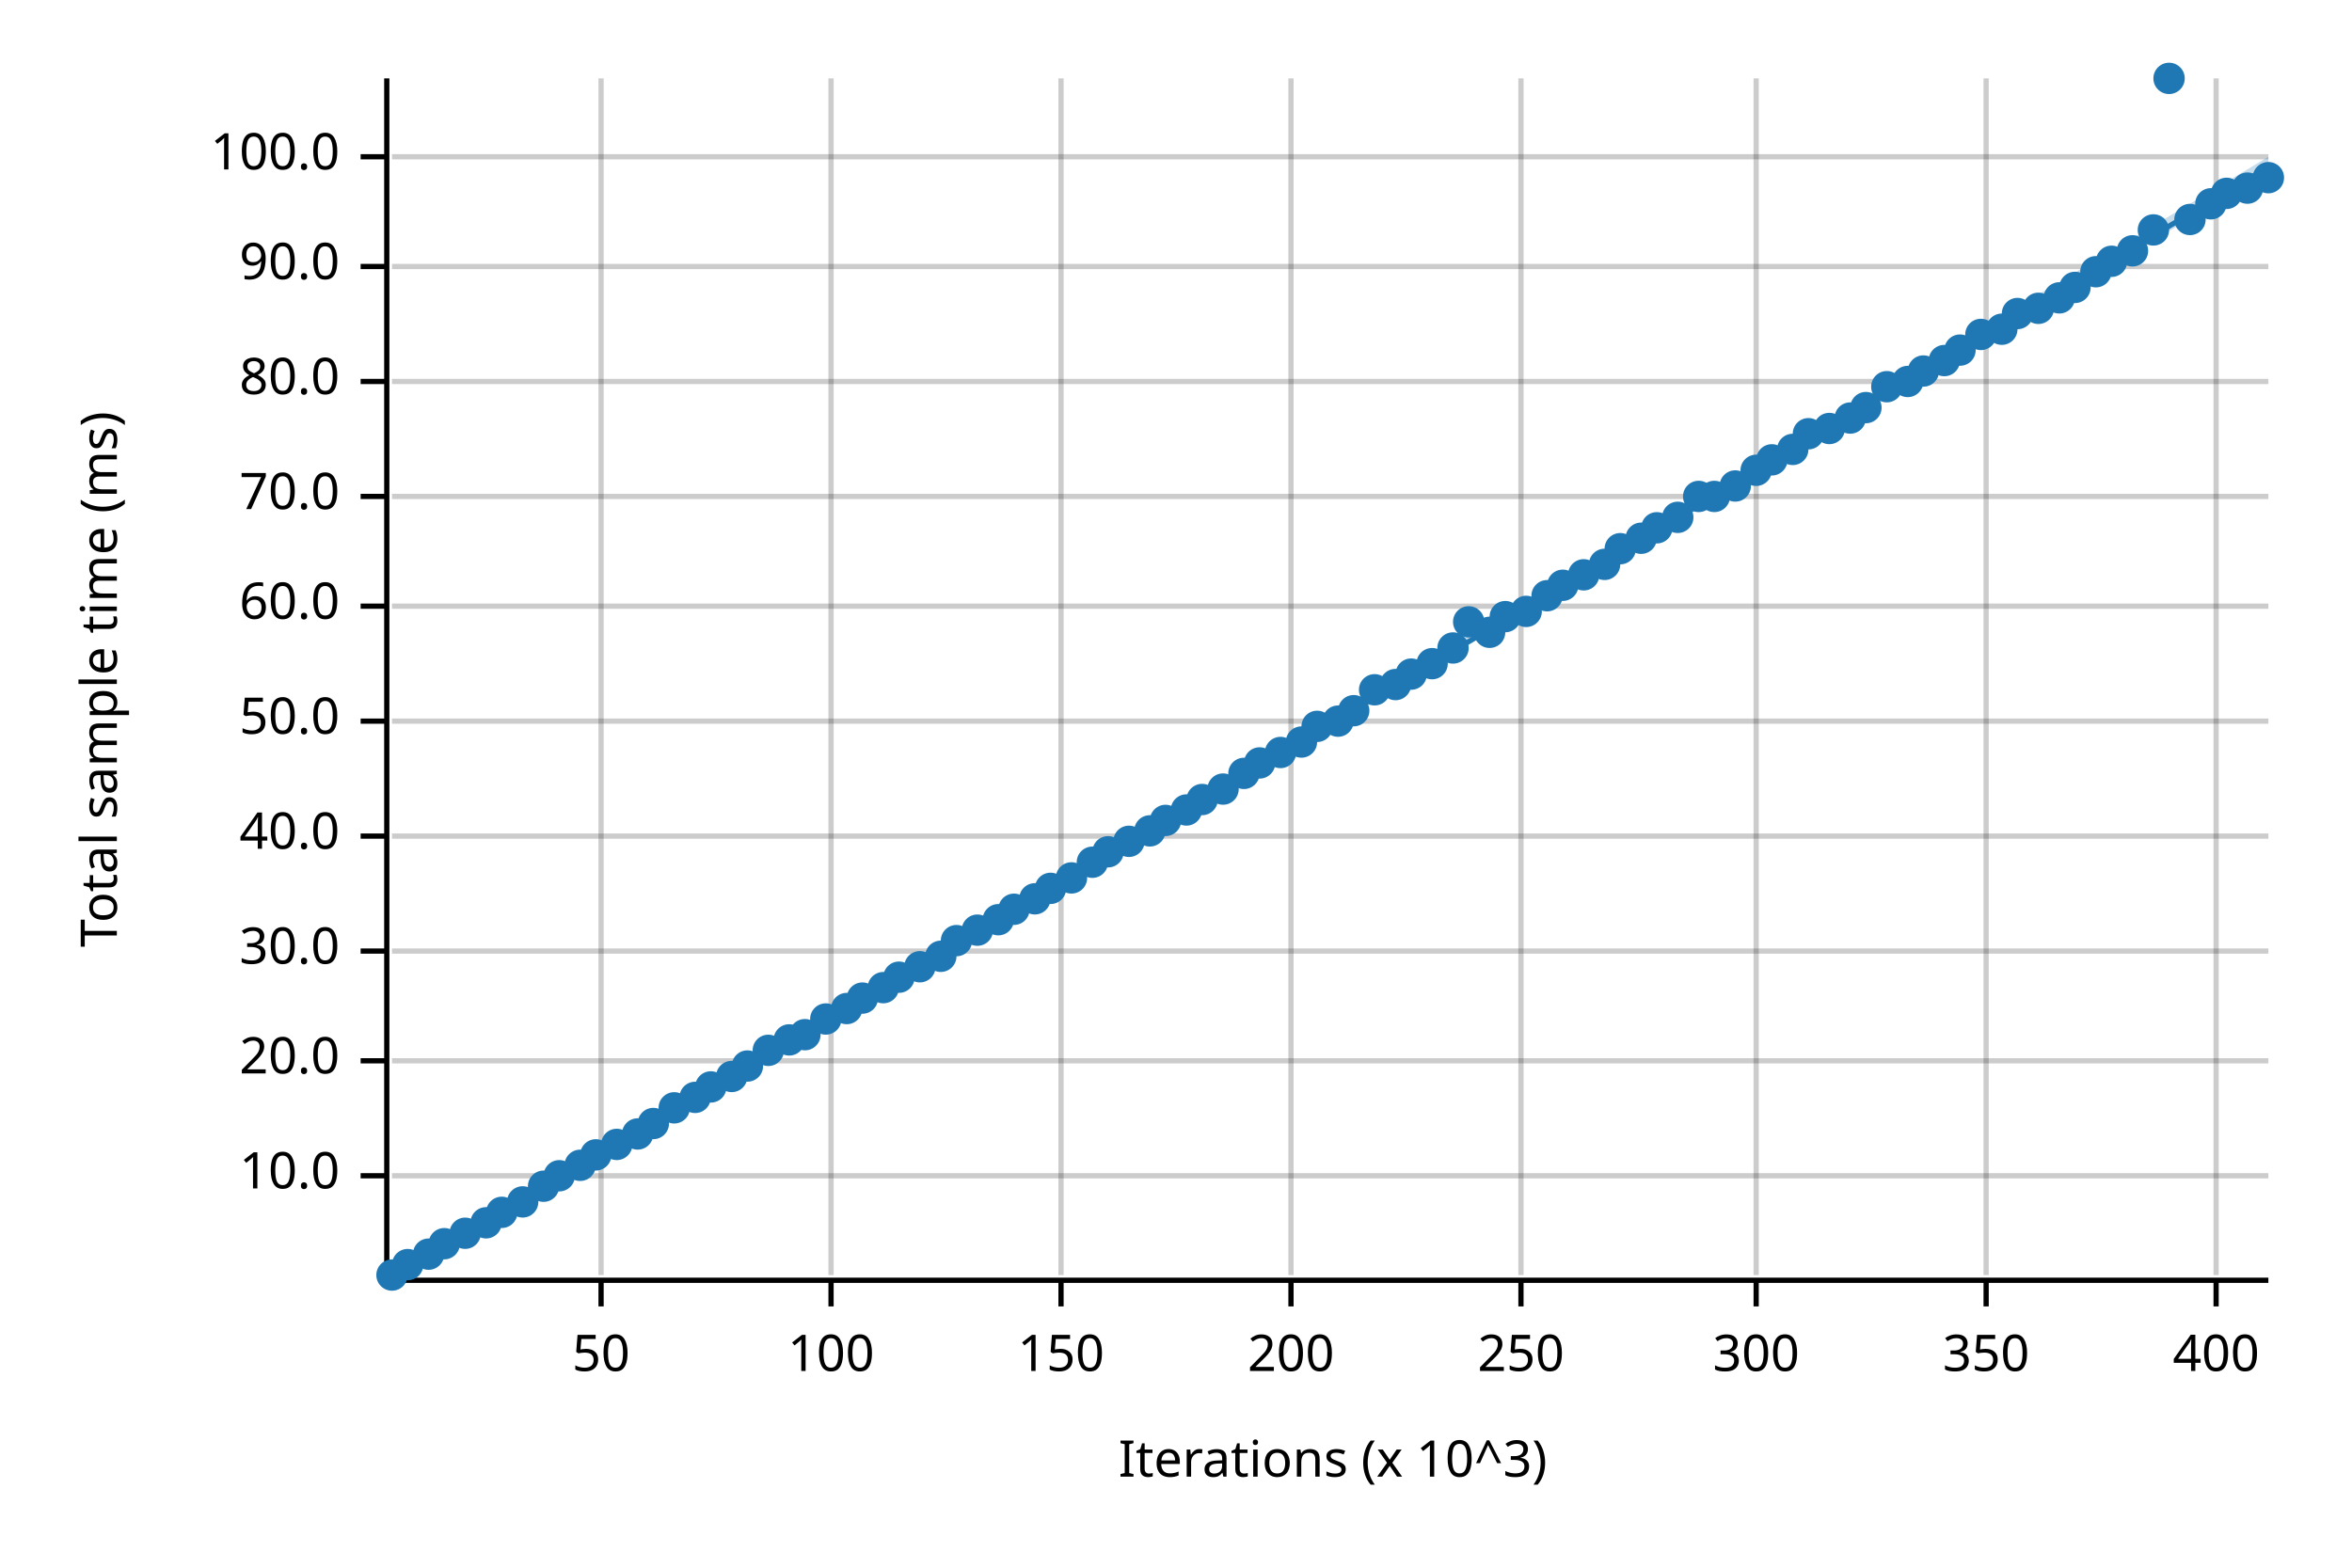
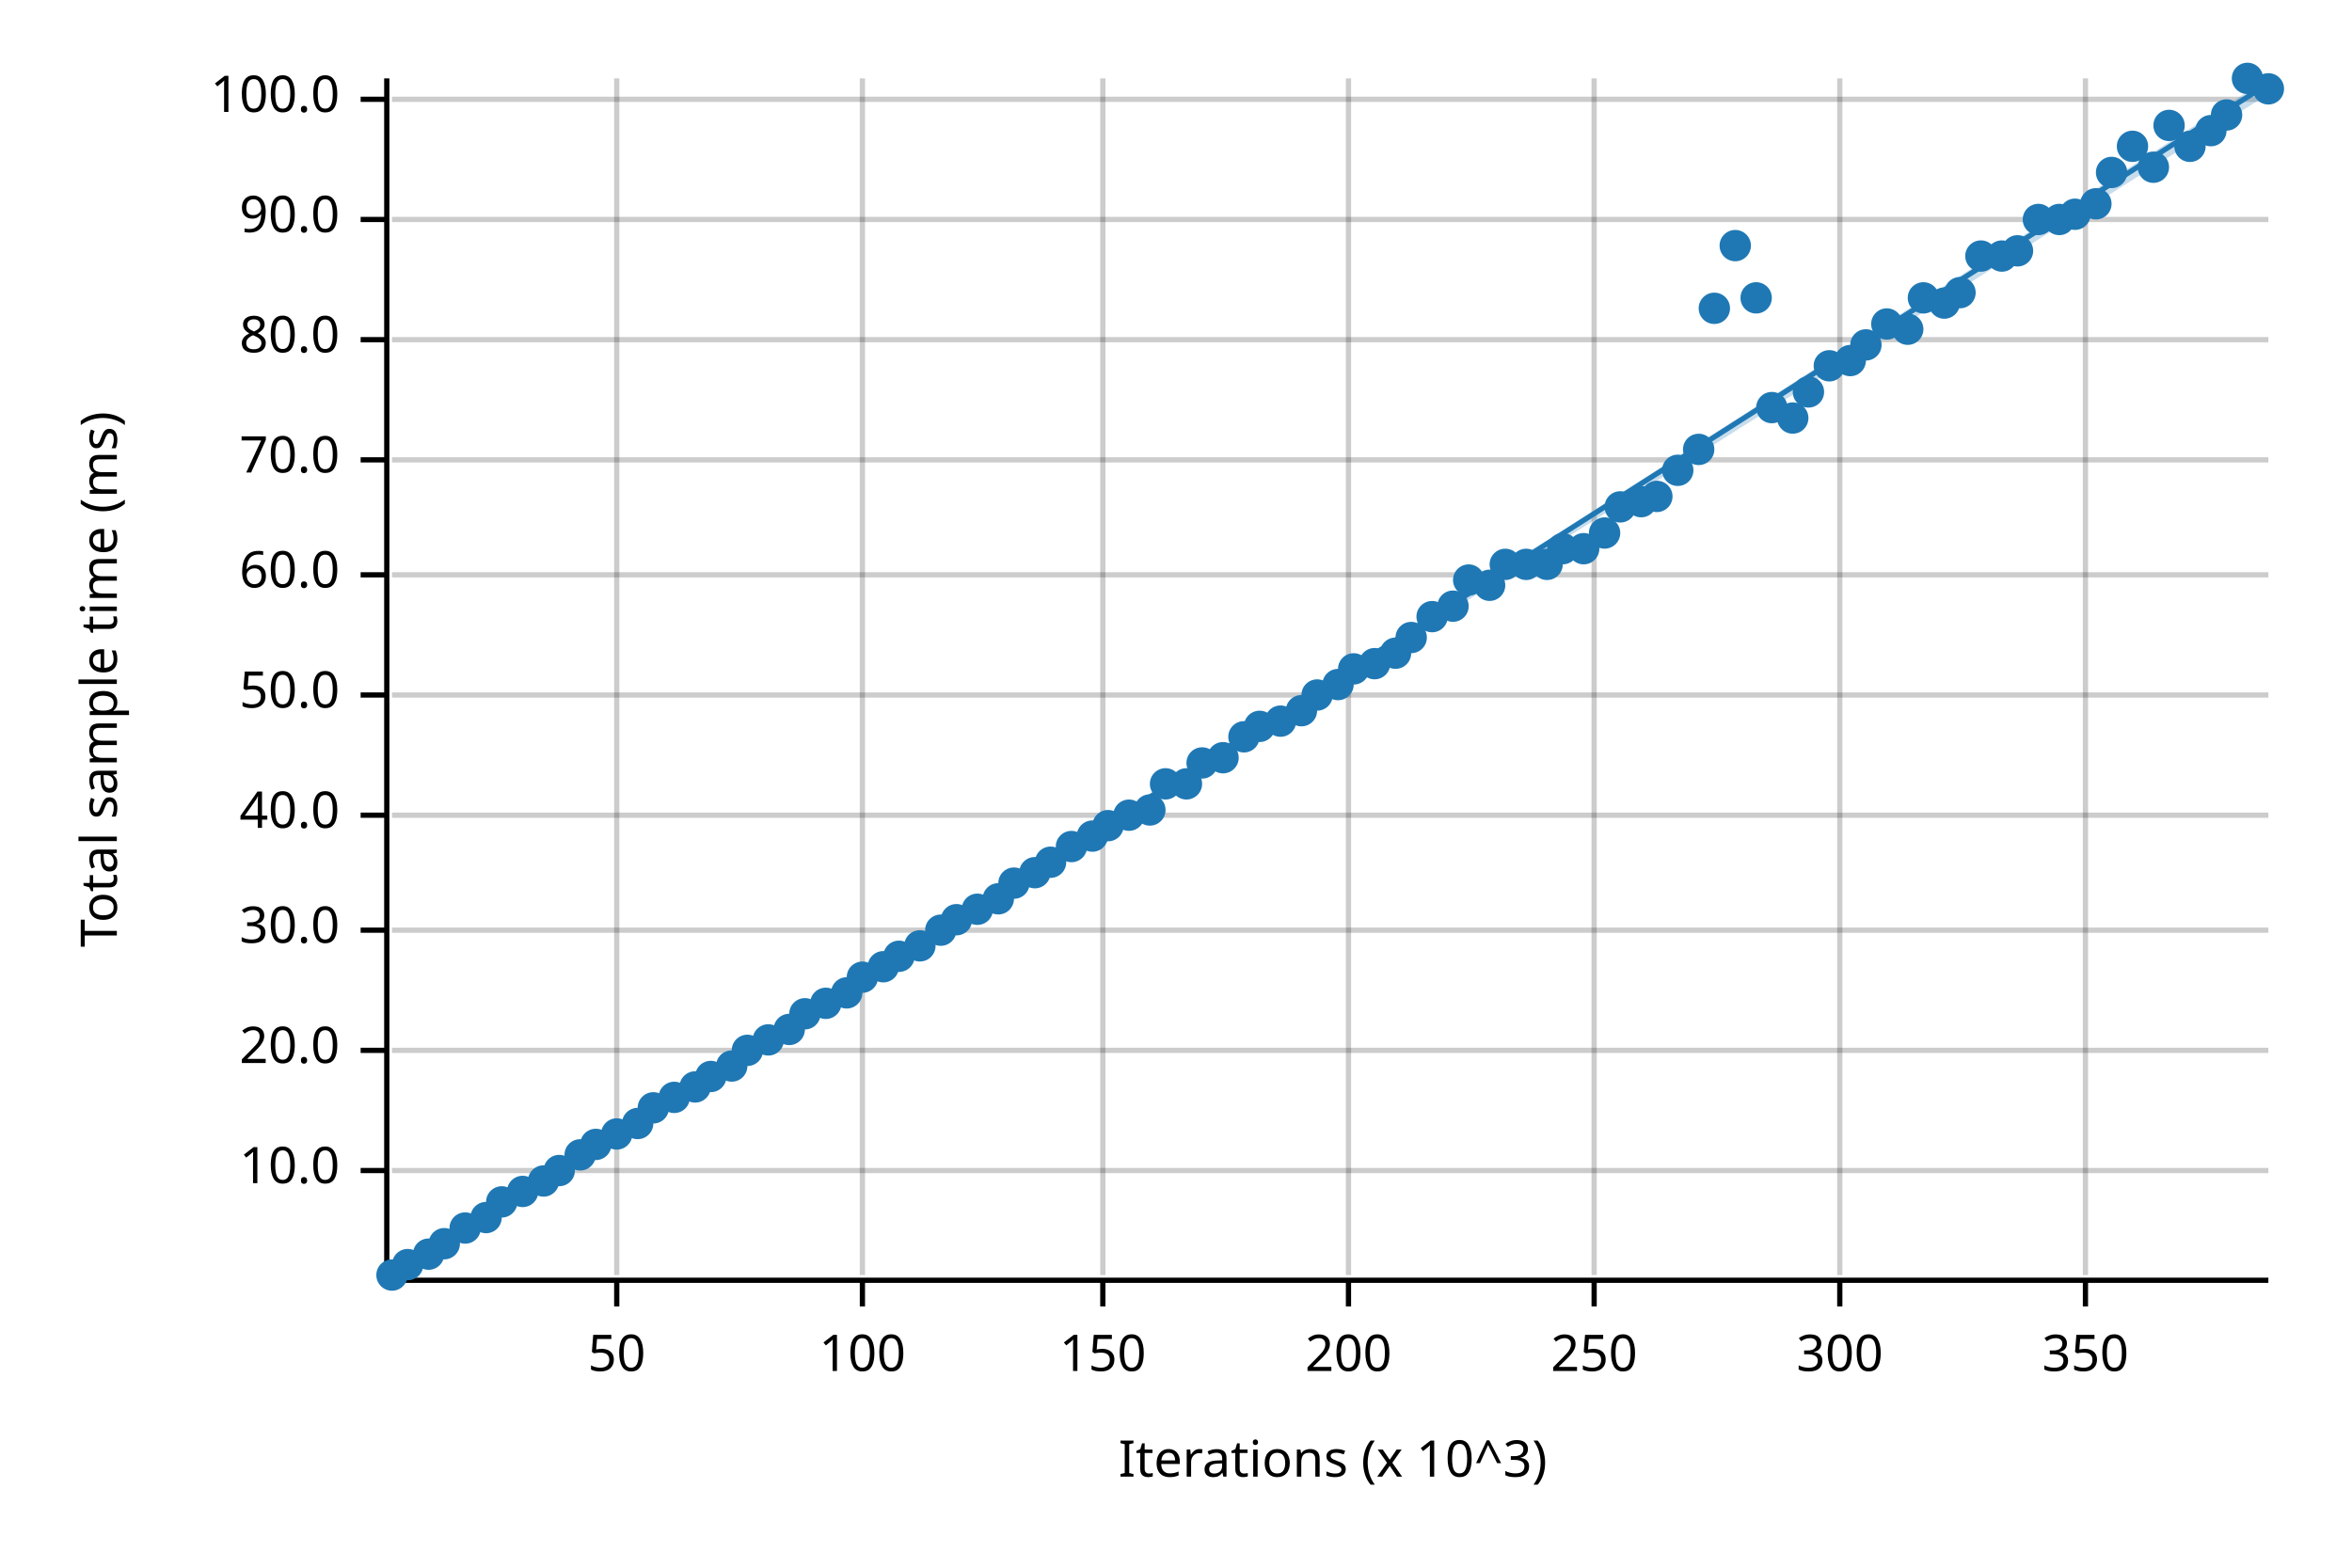
<svg xmlns="http://www.w3.org/2000/svg" width="450" height="300" viewBox="0 0 450 300">
  <text x="15" y="130" dy="0.76em" text-anchor="middle" font-family="sans-serif" font-size="9.677" opacity="1" fill="#000000" transform="rotate(270, 15, 130)">
Total sample time (ms)
</text>
  <text x="255" y="285" dy="-0.5ex" text-anchor="middle" font-family="sans-serif" font-size="9.677" opacity="1" fill="#000000">
Iterations (x 10^3)
</text>
-   <line opacity="0.2" stroke="#000000" stroke-width="1" x1="115" y1="244" x2="115" y2="15" />
-   <line opacity="0.2" stroke="#000000" stroke-width="1" x1="159" y1="244" x2="159" y2="15" />
-   <line opacity="0.2" stroke="#000000" stroke-width="1" x1="203" y1="244" x2="203" y2="15" />
-   <line opacity="0.2" stroke="#000000" stroke-width="1" x1="247" y1="244" x2="247" y2="15" />
-   <line opacity="0.2" stroke="#000000" stroke-width="1" x1="291" y1="244" x2="291" y2="15" />
-   <line opacity="0.2" stroke="#000000" stroke-width="1" x1="336" y1="244" x2="336" y2="15" />
-   <line opacity="0.2" stroke="#000000" stroke-width="1" x1="380" y1="244" x2="380" y2="15" />
-   <line opacity="0.2" stroke="#000000" stroke-width="1" x1="424" y1="244" x2="424" y2="15" />
-   <line opacity="0.2" stroke="#000000" stroke-width="1" x1="75" y1="225" x2="434" y2="225" />
-   <line opacity="0.2" stroke="#000000" stroke-width="1" x1="75" y1="203" x2="434" y2="203" />
-   <line opacity="0.2" stroke="#000000" stroke-width="1" x1="75" y1="182" x2="434" y2="182" />
-   <line opacity="0.2" stroke="#000000" stroke-width="1" x1="75" y1="160" x2="434" y2="160" />
-   <line opacity="0.2" stroke="#000000" stroke-width="1" x1="75" y1="138" x2="434" y2="138" />
-   <line opacity="0.2" stroke="#000000" stroke-width="1" x1="75" y1="116" x2="434" y2="116" />
-   <line opacity="0.2" stroke="#000000" stroke-width="1" x1="75" y1="95" x2="434" y2="95" />
-   <line opacity="0.2" stroke="#000000" stroke-width="1" x1="75" y1="73" x2="434" y2="73" />
-   <line opacity="0.2" stroke="#000000" stroke-width="1" x1="75" y1="51" x2="434" y2="51" />
-   <line opacity="0.2" stroke="#000000" stroke-width="1" x1="75" y1="30" x2="434" y2="30" />
+   <line opacity="0.2" stroke="#000000" stroke-width="1" x1="118" y1="244" x2="118" y2="15" />
+   <line opacity="0.2" stroke="#000000" stroke-width="1" x1="165" y1="244" x2="165" y2="15" />
+   <line opacity="0.2" stroke="#000000" stroke-width="1" x1="211" y1="244" x2="211" y2="15" />
+   <line opacity="0.2" stroke="#000000" stroke-width="1" x1="258" y1="244" x2="258" y2="15" />
+   <line opacity="0.2" stroke="#000000" stroke-width="1" x1="305" y1="244" x2="305" y2="15" />
+   <line opacity="0.2" stroke="#000000" stroke-width="1" x1="352" y1="244" x2="352" y2="15" />
+   <line opacity="0.2" stroke="#000000" stroke-width="1" x1="399" y1="244" x2="399" y2="15" />
+   <line opacity="0.2" stroke="#000000" stroke-width="1" x1="75" y1="224" x2="434" y2="224" />
+   <line opacity="0.2" stroke="#000000" stroke-width="1" x1="75" y1="201" x2="434" y2="201" />
+   <line opacity="0.2" stroke="#000000" stroke-width="1" x1="75" y1="178" x2="434" y2="178" />
+   <line opacity="0.2" stroke="#000000" stroke-width="1" x1="75" y1="156" x2="434" y2="156" />
+   <line opacity="0.2" stroke="#000000" stroke-width="1" x1="75" y1="133" x2="434" y2="133" />
+   <line opacity="0.2" stroke="#000000" stroke-width="1" x1="75" y1="110" x2="434" y2="110" />
+   <line opacity="0.2" stroke="#000000" stroke-width="1" x1="75" y1="88" x2="434" y2="88" />
+   <line opacity="0.2" stroke="#000000" stroke-width="1" x1="75" y1="65" x2="434" y2="65" />
+   <line opacity="0.2" stroke="#000000" stroke-width="1" x1="75" y1="42" x2="434" y2="42" />
+   <line opacity="0.2" stroke="#000000" stroke-width="1" x1="75" y1="19" x2="434" y2="19" />
  <polyline fill="none" opacity="1" stroke="#000000" stroke-width="1" points="74,15 74,244 " />
-   <text x="65" y="225" dy="0.5ex" text-anchor="end" font-family="sans-serif" font-size="9.677" opacity="1" fill="#000000">
+   <text x="65" y="224" dy="0.5ex" text-anchor="end" font-family="sans-serif" font-size="9.677" opacity="1" fill="#000000">
10.0
</text>
-   <polyline fill="none" opacity="1" stroke="#000000" stroke-width="1" points="69,225 74,225 " />
-   <text x="65" y="203" dy="0.5ex" text-anchor="end" font-family="sans-serif" font-size="9.677" opacity="1" fill="#000000">
+   <polyline fill="none" opacity="1" stroke="#000000" stroke-width="1" points="69,224 74,224 " />
+   <text x="65" y="201" dy="0.5ex" text-anchor="end" font-family="sans-serif" font-size="9.677" opacity="1" fill="#000000">
20.0
</text>
-   <polyline fill="none" opacity="1" stroke="#000000" stroke-width="1" points="69,203 74,203 " />
-   <text x="65" y="182" dy="0.5ex" text-anchor="end" font-family="sans-serif" font-size="9.677" opacity="1" fill="#000000">
+   <polyline fill="none" opacity="1" stroke="#000000" stroke-width="1" points="69,201 74,201 " />
+   <text x="65" y="178" dy="0.5ex" text-anchor="end" font-family="sans-serif" font-size="9.677" opacity="1" fill="#000000">
30.0
</text>
-   <polyline fill="none" opacity="1" stroke="#000000" stroke-width="1" points="69,182 74,182 " />
-   <text x="65" y="160" dy="0.5ex" text-anchor="end" font-family="sans-serif" font-size="9.677" opacity="1" fill="#000000">
+   <polyline fill="none" opacity="1" stroke="#000000" stroke-width="1" points="69,178 74,178 " />
+   <text x="65" y="156" dy="0.5ex" text-anchor="end" font-family="sans-serif" font-size="9.677" opacity="1" fill="#000000">
40.0
</text>
-   <polyline fill="none" opacity="1" stroke="#000000" stroke-width="1" points="69,160 74,160 " />
-   <text x="65" y="138" dy="0.5ex" text-anchor="end" font-family="sans-serif" font-size="9.677" opacity="1" fill="#000000">
+   <polyline fill="none" opacity="1" stroke="#000000" stroke-width="1" points="69,156 74,156 " />
+   <text x="65" y="133" dy="0.5ex" text-anchor="end" font-family="sans-serif" font-size="9.677" opacity="1" fill="#000000">
50.0
</text>
-   <polyline fill="none" opacity="1" stroke="#000000" stroke-width="1" points="69,138 74,138 " />
-   <text x="65" y="116" dy="0.5ex" text-anchor="end" font-family="sans-serif" font-size="9.677" opacity="1" fill="#000000">
+   <polyline fill="none" opacity="1" stroke="#000000" stroke-width="1" points="69,133 74,133 " />
+   <text x="65" y="110" dy="0.5ex" text-anchor="end" font-family="sans-serif" font-size="9.677" opacity="1" fill="#000000">
60.0
</text>
-   <polyline fill="none" opacity="1" stroke="#000000" stroke-width="1" points="69,116 74,116 " />
-   <text x="65" y="95" dy="0.5ex" text-anchor="end" font-family="sans-serif" font-size="9.677" opacity="1" fill="#000000">
+   <polyline fill="none" opacity="1" stroke="#000000" stroke-width="1" points="69,110 74,110 " />
+   <text x="65" y="88" dy="0.5ex" text-anchor="end" font-family="sans-serif" font-size="9.677" opacity="1" fill="#000000">
70.0
</text>
-   <polyline fill="none" opacity="1" stroke="#000000" stroke-width="1" points="69,95 74,95 " />
-   <text x="65" y="73" dy="0.5ex" text-anchor="end" font-family="sans-serif" font-size="9.677" opacity="1" fill="#000000">
+   <polyline fill="none" opacity="1" stroke="#000000" stroke-width="1" points="69,88 74,88 " />
+   <text x="65" y="65" dy="0.5ex" text-anchor="end" font-family="sans-serif" font-size="9.677" opacity="1" fill="#000000">
80.0
</text>
-   <polyline fill="none" opacity="1" stroke="#000000" stroke-width="1" points="69,73 74,73 " />
-   <text x="65" y="51" dy="0.5ex" text-anchor="end" font-family="sans-serif" font-size="9.677" opacity="1" fill="#000000">
+   <polyline fill="none" opacity="1" stroke="#000000" stroke-width="1" points="69,65 74,65 " />
+   <text x="65" y="42" dy="0.5ex" text-anchor="end" font-family="sans-serif" font-size="9.677" opacity="1" fill="#000000">
90.0
</text>
-   <polyline fill="none" opacity="1" stroke="#000000" stroke-width="1" points="69,51 74,51 " />
-   <text x="65" y="30" dy="0.5ex" text-anchor="end" font-family="sans-serif" font-size="9.677" opacity="1" fill="#000000">
+   <polyline fill="none" opacity="1" stroke="#000000" stroke-width="1" points="69,42 74,42 " />
+   <text x="65" y="19" dy="0.5ex" text-anchor="end" font-family="sans-serif" font-size="9.677" opacity="1" fill="#000000">
100.0
</text>
-   <polyline fill="none" opacity="1" stroke="#000000" stroke-width="1" points="69,30 74,30 " />
+   <polyline fill="none" opacity="1" stroke="#000000" stroke-width="1" points="69,19 74,19 " />
  <polyline fill="none" opacity="1" stroke="#000000" stroke-width="1" points="75,245 434,245 " />
-   <text x="115" y="255" dy="0.76em" text-anchor="middle" font-family="sans-serif" font-size="9.677" opacity="1" fill="#000000">
+   <text x="118" y="255" dy="0.76em" text-anchor="middle" font-family="sans-serif" font-size="9.677" opacity="1" fill="#000000">
50
</text>
-   <polyline fill="none" opacity="1" stroke="#000000" stroke-width="1" points="115,245 115,250 " />
-   <text x="159" y="255" dy="0.76em" text-anchor="middle" font-family="sans-serif" font-size="9.677" opacity="1" fill="#000000">
+   <polyline fill="none" opacity="1" stroke="#000000" stroke-width="1" points="118,245 118,250 " />
+   <text x="165" y="255" dy="0.76em" text-anchor="middle" font-family="sans-serif" font-size="9.677" opacity="1" fill="#000000">
100
</text>
-   <polyline fill="none" opacity="1" stroke="#000000" stroke-width="1" points="159,245 159,250 " />
-   <text x="203" y="255" dy="0.76em" text-anchor="middle" font-family="sans-serif" font-size="9.677" opacity="1" fill="#000000">
+   <polyline fill="none" opacity="1" stroke="#000000" stroke-width="1" points="165,245 165,250 " />
+   <text x="211" y="255" dy="0.76em" text-anchor="middle" font-family="sans-serif" font-size="9.677" opacity="1" fill="#000000">
150
</text>
-   <polyline fill="none" opacity="1" stroke="#000000" stroke-width="1" points="203,245 203,250 " />
-   <text x="247" y="255" dy="0.76em" text-anchor="middle" font-family="sans-serif" font-size="9.677" opacity="1" fill="#000000">
+   <polyline fill="none" opacity="1" stroke="#000000" stroke-width="1" points="211,245 211,250 " />
+   <text x="258" y="255" dy="0.76em" text-anchor="middle" font-family="sans-serif" font-size="9.677" opacity="1" fill="#000000">
200
</text>
-   <polyline fill="none" opacity="1" stroke="#000000" stroke-width="1" points="247,245 247,250 " />
-   <text x="291" y="255" dy="0.76em" text-anchor="middle" font-family="sans-serif" font-size="9.677" opacity="1" fill="#000000">
+   <polyline fill="none" opacity="1" stroke="#000000" stroke-width="1" points="258,245 258,250 " />
+   <text x="305" y="255" dy="0.76em" text-anchor="middle" font-family="sans-serif" font-size="9.677" opacity="1" fill="#000000">
250
</text>
-   <polyline fill="none" opacity="1" stroke="#000000" stroke-width="1" points="291,245 291,250 " />
-   <text x="336" y="255" dy="0.76em" text-anchor="middle" font-family="sans-serif" font-size="9.677" opacity="1" fill="#000000">
+   <polyline fill="none" opacity="1" stroke="#000000" stroke-width="1" points="305,245 305,250 " />
+   <text x="352" y="255" dy="0.76em" text-anchor="middle" font-family="sans-serif" font-size="9.677" opacity="1" fill="#000000">
300
</text>
-   <polyline fill="none" opacity="1" stroke="#000000" stroke-width="1" points="336,245 336,250 " />
-   <text x="380" y="255" dy="0.76em" text-anchor="middle" font-family="sans-serif" font-size="9.677" opacity="1" fill="#000000">
+   <polyline fill="none" opacity="1" stroke="#000000" stroke-width="1" points="352,245 352,250 " />
+   <text x="399" y="255" dy="0.76em" text-anchor="middle" font-family="sans-serif" font-size="9.677" opacity="1" fill="#000000">
350
</text>
-   <polyline fill="none" opacity="1" stroke="#000000" stroke-width="1" points="380,245 380,250 " />
-   <text x="424" y="255" dy="0.76em" text-anchor="middle" font-family="sans-serif" font-size="9.677" opacity="1" fill="#000000">
- 400
- </text>
-   <polyline fill="none" opacity="1" stroke="#000000" stroke-width="1" points="424,245 424,250 " />
+   <polyline fill="none" opacity="1" stroke="#000000" stroke-width="1" points="399,245 399,250 " />
  <circle cx="75" cy="244" r="3" opacity="1" fill="#1F78B4" stroke="none" stroke-width="1" />
  <circle cx="78" cy="242" r="3" opacity="1" fill="#1F78B4" stroke="none" stroke-width="1" />
  <circle cx="82" cy="240" r="3" opacity="1" fill="#1F78B4" stroke="none" stroke-width="1" />
  <circle cx="85" cy="238" r="3" opacity="1" fill="#1F78B4" stroke="none" stroke-width="1" />
-   <circle cx="89" cy="236" r="3" opacity="1" fill="#1F78B4" stroke="none" stroke-width="1" />
-   <circle cx="93" cy="234" r="3" opacity="1" fill="#1F78B4" stroke="none" stroke-width="1" />
-   <circle cx="96" cy="232" r="3" opacity="1" fill="#1F78B4" stroke="none" stroke-width="1" />
-   <circle cx="100" cy="230" r="3" opacity="1" fill="#1F78B4" stroke="none" stroke-width="1" />
-   <circle cx="104" cy="227" r="3" opacity="1" fill="#1F78B4" stroke="none" stroke-width="1" />
-   <circle cx="107" cy="225" r="3" opacity="1" fill="#1F78B4" stroke="none" stroke-width="1" />
-   <circle cx="111" cy="223" r="3" opacity="1" fill="#1F78B4" stroke="none" stroke-width="1" />
-   <circle cx="114" cy="221" r="3" opacity="1" fill="#1F78B4" stroke="none" stroke-width="1" />
-   <circle cx="118" cy="219" r="3" opacity="1" fill="#1F78B4" stroke="none" stroke-width="1" />
-   <circle cx="122" cy="217" r="3" opacity="1" fill="#1F78B4" stroke="none" stroke-width="1" />
-   <circle cx="125" cy="215" r="3" opacity="1" fill="#1F78B4" stroke="none" stroke-width="1" />
-   <circle cx="129" cy="212" r="3" opacity="1" fill="#1F78B4" stroke="none" stroke-width="1" />
-   <circle cx="133" cy="210" r="3" opacity="1" fill="#1F78B4" stroke="none" stroke-width="1" />
-   <circle cx="136" cy="208" r="3" opacity="1" fill="#1F78B4" stroke="none" stroke-width="1" />
-   <circle cx="140" cy="206" r="3" opacity="1" fill="#1F78B4" stroke="none" stroke-width="1" />
-   <circle cx="143" cy="204" r="3" opacity="1" fill="#1F78B4" stroke="none" stroke-width="1" />
-   <circle cx="147" cy="201" r="3" opacity="1" fill="#1F78B4" stroke="none" stroke-width="1" />
-   <circle cx="151" cy="199" r="3" opacity="1" fill="#1F78B4" stroke="none" stroke-width="1" />
-   <circle cx="154" cy="198" r="3" opacity="1" fill="#1F78B4" stroke="none" stroke-width="1" />
-   <circle cx="158" cy="195" r="3" opacity="1" fill="#1F78B4" stroke="none" stroke-width="1" />
-   <circle cx="162" cy="193" r="3" opacity="1" fill="#1F78B4" stroke="none" stroke-width="1" />
-   <circle cx="165" cy="191" r="3" opacity="1" fill="#1F78B4" stroke="none" stroke-width="1" />
-   <circle cx="169" cy="189" r="3" opacity="1" fill="#1F78B4" stroke="none" stroke-width="1" />
-   <circle cx="172" cy="187" r="3" opacity="1" fill="#1F78B4" stroke="none" stroke-width="1" />
-   <circle cx="176" cy="185" r="3" opacity="1" fill="#1F78B4" stroke="none" stroke-width="1" />
-   <circle cx="180" cy="183" r="3" opacity="1" fill="#1F78B4" stroke="none" stroke-width="1" />
-   <circle cx="183" cy="180" r="3" opacity="1" fill="#1F78B4" stroke="none" stroke-width="1" />
-   <circle cx="187" cy="178" r="3" opacity="1" fill="#1F78B4" stroke="none" stroke-width="1" />
-   <circle cx="191" cy="176" r="3" opacity="1" fill="#1F78B4" stroke="none" stroke-width="1" />
-   <circle cx="194" cy="174" r="3" opacity="1" fill="#1F78B4" stroke="none" stroke-width="1" />
-   <circle cx="198" cy="172" r="3" opacity="1" fill="#1F78B4" stroke="none" stroke-width="1" />
-   <circle cx="201" cy="170" r="3" opacity="1" fill="#1F78B4" stroke="none" stroke-width="1" />
-   <circle cx="205" cy="168" r="3" opacity="1" fill="#1F78B4" stroke="none" stroke-width="1" />
-   <circle cx="209" cy="165" r="3" opacity="1" fill="#1F78B4" stroke="none" stroke-width="1" />
-   <circle cx="212" cy="163" r="3" opacity="1" fill="#1F78B4" stroke="none" stroke-width="1" />
-   <circle cx="216" cy="161" r="3" opacity="1" fill="#1F78B4" stroke="none" stroke-width="1" />
-   <circle cx="220" cy="159" r="3" opacity="1" fill="#1F78B4" stroke="none" stroke-width="1" />
-   <circle cx="223" cy="157" r="3" opacity="1" fill="#1F78B4" stroke="none" stroke-width="1" />
-   <circle cx="227" cy="155" r="3" opacity="1" fill="#1F78B4" stroke="none" stroke-width="1" />
-   <circle cx="230" cy="153" r="3" opacity="1" fill="#1F78B4" stroke="none" stroke-width="1" />
-   <circle cx="234" cy="151" r="3" opacity="1" fill="#1F78B4" stroke="none" stroke-width="1" />
-   <circle cx="238" cy="148" r="3" opacity="1" fill="#1F78B4" stroke="none" stroke-width="1" />
-   <circle cx="241" cy="146" r="3" opacity="1" fill="#1F78B4" stroke="none" stroke-width="1" />
-   <circle cx="245" cy="144" r="3" opacity="1" fill="#1F78B4" stroke="none" stroke-width="1" />
-   <circle cx="249" cy="142" r="3" opacity="1" fill="#1F78B4" stroke="none" stroke-width="1" />
-   <circle cx="252" cy="139" r="3" opacity="1" fill="#1F78B4" stroke="none" stroke-width="1" />
-   <circle cx="256" cy="138" r="3" opacity="1" fill="#1F78B4" stroke="none" stroke-width="1" />
-   <circle cx="259" cy="136" r="3" opacity="1" fill="#1F78B4" stroke="none" stroke-width="1" />
-   <circle cx="263" cy="132" r="3" opacity="1" fill="#1F78B4" stroke="none" stroke-width="1" />
-   <circle cx="267" cy="131" r="3" opacity="1" fill="#1F78B4" stroke="none" stroke-width="1" />
-   <circle cx="270" cy="129" r="3" opacity="1" fill="#1F78B4" stroke="none" stroke-width="1" />
-   <circle cx="274" cy="127" r="3" opacity="1" fill="#1F78B4" stroke="none" stroke-width="1" />
-   <circle cx="278" cy="124" r="3" opacity="1" fill="#1F78B4" stroke="none" stroke-width="1" />
-   <circle cx="281" cy="119" r="3" opacity="1" fill="#1F78B4" stroke="none" stroke-width="1" />
-   <circle cx="285" cy="121" r="3" opacity="1" fill="#1F78B4" stroke="none" stroke-width="1" />
-   <circle cx="288" cy="118" r="3" opacity="1" fill="#1F78B4" stroke="none" stroke-width="1" />
-   <circle cx="292" cy="117" r="3" opacity="1" fill="#1F78B4" stroke="none" stroke-width="1" />
-   <circle cx="296" cy="114" r="3" opacity="1" fill="#1F78B4" stroke="none" stroke-width="1" />
-   <circle cx="299" cy="112" r="3" opacity="1" fill="#1F78B4" stroke="none" stroke-width="1" />
-   <circle cx="303" cy="110" r="3" opacity="1" fill="#1F78B4" stroke="none" stroke-width="1" />
-   <circle cx="307" cy="108" r="3" opacity="1" fill="#1F78B4" stroke="none" stroke-width="1" />
-   <circle cx="310" cy="105" r="3" opacity="1" fill="#1F78B4" stroke="none" stroke-width="1" />
-   <circle cx="314" cy="103" r="3" opacity="1" fill="#1F78B4" stroke="none" stroke-width="1" />
-   <circle cx="317" cy="101" r="3" opacity="1" fill="#1F78B4" stroke="none" stroke-width="1" />
-   <circle cx="321" cy="99" r="3" opacity="1" fill="#1F78B4" stroke="none" stroke-width="1" />
-   <circle cx="325" cy="95" r="3" opacity="1" fill="#1F78B4" stroke="none" stroke-width="1" />
-   <circle cx="328" cy="95" r="3" opacity="1" fill="#1F78B4" stroke="none" stroke-width="1" />
-   <circle cx="332" cy="93" r="3" opacity="1" fill="#1F78B4" stroke="none" stroke-width="1" />
-   <circle cx="336" cy="90" r="3" opacity="1" fill="#1F78B4" stroke="none" stroke-width="1" />
-   <circle cx="339" cy="88" r="3" opacity="1" fill="#1F78B4" stroke="none" stroke-width="1" />
-   <circle cx="343" cy="86" r="3" opacity="1" fill="#1F78B4" stroke="none" stroke-width="1" />
-   <circle cx="346" cy="83" r="3" opacity="1" fill="#1F78B4" stroke="none" stroke-width="1" />
-   <circle cx="350" cy="82" r="3" opacity="1" fill="#1F78B4" stroke="none" stroke-width="1" />
-   <circle cx="354" cy="80" r="3" opacity="1" fill="#1F78B4" stroke="none" stroke-width="1" />
-   <circle cx="357" cy="78" r="3" opacity="1" fill="#1F78B4" stroke="none" stroke-width="1" />
-   <circle cx="361" cy="74" r="3" opacity="1" fill="#1F78B4" stroke="none" stroke-width="1" />
-   <circle cx="365" cy="73" r="3" opacity="1" fill="#1F78B4" stroke="none" stroke-width="1" />
-   <circle cx="368" cy="71" r="3" opacity="1" fill="#1F78B4" stroke="none" stroke-width="1" />
-   <circle cx="372" cy="69" r="3" opacity="1" fill="#1F78B4" stroke="none" stroke-width="1" />
-   <circle cx="375" cy="67" r="3" opacity="1" fill="#1F78B4" stroke="none" stroke-width="1" />
-   <circle cx="379" cy="64" r="3" opacity="1" fill="#1F78B4" stroke="none" stroke-width="1" />
-   <circle cx="383" cy="63" r="3" opacity="1" fill="#1F78B4" stroke="none" stroke-width="1" />
-   <circle cx="386" cy="60" r="3" opacity="1" fill="#1F78B4" stroke="none" stroke-width="1" />
-   <circle cx="390" cy="59" r="3" opacity="1" fill="#1F78B4" stroke="none" stroke-width="1" />
-   <circle cx="394" cy="57" r="3" opacity="1" fill="#1F78B4" stroke="none" stroke-width="1" />
-   <circle cx="397" cy="55" r="3" opacity="1" fill="#1F78B4" stroke="none" stroke-width="1" />
-   <circle cx="401" cy="52" r="3" opacity="1" fill="#1F78B4" stroke="none" stroke-width="1" />
-   <circle cx="404" cy="50" r="3" opacity="1" fill="#1F78B4" stroke="none" stroke-width="1" />
-   <circle cx="408" cy="48" r="3" opacity="1" fill="#1F78B4" stroke="none" stroke-width="1" />
-   <circle cx="412" cy="44" r="3" opacity="1" fill="#1F78B4" stroke="none" stroke-width="1" />
-   <circle cx="415" cy="15" r="3" opacity="1" fill="#1F78B4" stroke="none" stroke-width="1" />
-   <circle cx="419" cy="42" r="3" opacity="1" fill="#1F78B4" stroke="none" stroke-width="1" />
-   <circle cx="423" cy="39" r="3" opacity="1" fill="#1F78B4" stroke="none" stroke-width="1" />
-   <circle cx="426" cy="37" r="3" opacity="1" fill="#1F78B4" stroke="none" stroke-width="1" />
-   <circle cx="430" cy="36" r="3" opacity="1" fill="#1F78B4" stroke="none" stroke-width="1" />
-   <circle cx="434" cy="34" r="3" opacity="1" fill="#1F78B4" stroke="none" stroke-width="1" />
-   <polyline fill="none" opacity="1" stroke="#1F78B4" stroke-width="1" points="75,245 434,32 " />
-   <polygon opacity="0.25" fill="#1F78B4" points="75,245 434,33 434,30 " />
+   <circle cx="89" cy="235" r="3" opacity="1" fill="#1F78B4" stroke="none" stroke-width="1" />
+   <circle cx="93" cy="233" r="3" opacity="1" fill="#1F78B4" stroke="none" stroke-width="1" />
+   <circle cx="96" cy="230" r="3" opacity="1" fill="#1F78B4" stroke="none" stroke-width="1" />
+   <circle cx="100" cy="228" r="3" opacity="1" fill="#1F78B4" stroke="none" stroke-width="1" />
+   <circle cx="104" cy="226" r="3" opacity="1" fill="#1F78B4" stroke="none" stroke-width="1" />
+   <circle cx="107" cy="224" r="3" opacity="1" fill="#1F78B4" stroke="none" stroke-width="1" />
+   <circle cx="111" cy="221" r="3" opacity="1" fill="#1F78B4" stroke="none" stroke-width="1" />
+   <circle cx="114" cy="219" r="3" opacity="1" fill="#1F78B4" stroke="none" stroke-width="1" />
+   <circle cx="118" cy="217" r="3" opacity="1" fill="#1F78B4" stroke="none" stroke-width="1" />
+   <circle cx="122" cy="215" r="3" opacity="1" fill="#1F78B4" stroke="none" stroke-width="1" />
+   <circle cx="125" cy="212" r="3" opacity="1" fill="#1F78B4" stroke="none" stroke-width="1" />
+   <circle cx="129" cy="210" r="3" opacity="1" fill="#1F78B4" stroke="none" stroke-width="1" />
+   <circle cx="133" cy="208" r="3" opacity="1" fill="#1F78B4" stroke="none" stroke-width="1" />
+   <circle cx="136" cy="206" r="3" opacity="1" fill="#1F78B4" stroke="none" stroke-width="1" />
+   <circle cx="140" cy="204" r="3" opacity="1" fill="#1F78B4" stroke="none" stroke-width="1" />
+   <circle cx="143" cy="201" r="3" opacity="1" fill="#1F78B4" stroke="none" stroke-width="1" />
+   <circle cx="147" cy="199" r="3" opacity="1" fill="#1F78B4" stroke="none" stroke-width="1" />
+   <circle cx="151" cy="197" r="3" opacity="1" fill="#1F78B4" stroke="none" stroke-width="1" />
+   <circle cx="154" cy="194" r="3" opacity="1" fill="#1F78B4" stroke="none" stroke-width="1" />
+   <circle cx="158" cy="192" r="3" opacity="1" fill="#1F78B4" stroke="none" stroke-width="1" />
+   <circle cx="162" cy="190" r="3" opacity="1" fill="#1F78B4" stroke="none" stroke-width="1" />
+   <circle cx="165" cy="187" r="3" opacity="1" fill="#1F78B4" stroke="none" stroke-width="1" />
+   <circle cx="169" cy="185" r="3" opacity="1" fill="#1F78B4" stroke="none" stroke-width="1" />
+   <circle cx="172" cy="183" r="3" opacity="1" fill="#1F78B4" stroke="none" stroke-width="1" />
+   <circle cx="176" cy="181" r="3" opacity="1" fill="#1F78B4" stroke="none" stroke-width="1" />
+   <circle cx="180" cy="178" r="3" opacity="1" fill="#1F78B4" stroke="none" stroke-width="1" />
+   <circle cx="183" cy="176" r="3" opacity="1" fill="#1F78B4" stroke="none" stroke-width="1" />
+   <circle cx="187" cy="174" r="3" opacity="1" fill="#1F78B4" stroke="none" stroke-width="1" />
+   <circle cx="191" cy="172" r="3" opacity="1" fill="#1F78B4" stroke="none" stroke-width="1" />
+   <circle cx="194" cy="169" r="3" opacity="1" fill="#1F78B4" stroke="none" stroke-width="1" />
+   <circle cx="198" cy="167" r="3" opacity="1" fill="#1F78B4" stroke="none" stroke-width="1" />
+   <circle cx="201" cy="165" r="3" opacity="1" fill="#1F78B4" stroke="none" stroke-width="1" />
+   <circle cx="205" cy="162" r="3" opacity="1" fill="#1F78B4" stroke="none" stroke-width="1" />
+   <circle cx="209" cy="160" r="3" opacity="1" fill="#1F78B4" stroke="none" stroke-width="1" />
+   <circle cx="212" cy="158" r="3" opacity="1" fill="#1F78B4" stroke="none" stroke-width="1" />
+   <circle cx="216" cy="156" r="3" opacity="1" fill="#1F78B4" stroke="none" stroke-width="1" />
+   <circle cx="220" cy="155" r="3" opacity="1" fill="#1F78B4" stroke="none" stroke-width="1" />
+   <circle cx="223" cy="150" r="3" opacity="1" fill="#1F78B4" stroke="none" stroke-width="1" />
+   <circle cx="227" cy="150" r="3" opacity="1" fill="#1F78B4" stroke="none" stroke-width="1" />
+   <circle cx="230" cy="146" r="3" opacity="1" fill="#1F78B4" stroke="none" stroke-width="1" />
+   <circle cx="234" cy="145" r="3" opacity="1" fill="#1F78B4" stroke="none" stroke-width="1" />
+   <circle cx="238" cy="141" r="3" opacity="1" fill="#1F78B4" stroke="none" stroke-width="1" />
+   <circle cx="241" cy="139" r="3" opacity="1" fill="#1F78B4" stroke="none" stroke-width="1" />
+   <circle cx="245" cy="138" r="3" opacity="1" fill="#1F78B4" stroke="none" stroke-width="1" />
+   <circle cx="249" cy="136" r="3" opacity="1" fill="#1F78B4" stroke="none" stroke-width="1" />
+   <circle cx="252" cy="133" r="3" opacity="1" fill="#1F78B4" stroke="none" stroke-width="1" />
+   <circle cx="256" cy="131" r="3" opacity="1" fill="#1F78B4" stroke="none" stroke-width="1" />
+   <circle cx="259" cy="128" r="3" opacity="1" fill="#1F78B4" stroke="none" stroke-width="1" />
+   <circle cx="263" cy="127" r="3" opacity="1" fill="#1F78B4" stroke="none" stroke-width="1" />
+   <circle cx="267" cy="125" r="3" opacity="1" fill="#1F78B4" stroke="none" stroke-width="1" />
+   <circle cx="270" cy="122" r="3" opacity="1" fill="#1F78B4" stroke="none" stroke-width="1" />
+   <circle cx="274" cy="118" r="3" opacity="1" fill="#1F78B4" stroke="none" stroke-width="1" />
+   <circle cx="278" cy="116" r="3" opacity="1" fill="#1F78B4" stroke="none" stroke-width="1" />
+   <circle cx="281" cy="111" r="3" opacity="1" fill="#1F78B4" stroke="none" stroke-width="1" />
+   <circle cx="285" cy="112" r="3" opacity="1" fill="#1F78B4" stroke="none" stroke-width="1" />
+   <circle cx="288" cy="108" r="3" opacity="1" fill="#1F78B4" stroke="none" stroke-width="1" />
+   <circle cx="292" cy="108" r="3" opacity="1" fill="#1F78B4" stroke="none" stroke-width="1" />
+   <circle cx="296" cy="108" r="3" opacity="1" fill="#1F78B4" stroke="none" stroke-width="1" />
+   <circle cx="299" cy="105" r="3" opacity="1" fill="#1F78B4" stroke="none" stroke-width="1" />
+   <circle cx="303" cy="105" r="3" opacity="1" fill="#1F78B4" stroke="none" stroke-width="1" />
+   <circle cx="307" cy="102" r="3" opacity="1" fill="#1F78B4" stroke="none" stroke-width="1" />
+   <circle cx="310" cy="97" r="3" opacity="1" fill="#1F78B4" stroke="none" stroke-width="1" />
+   <circle cx="314" cy="96" r="3" opacity="1" fill="#1F78B4" stroke="none" stroke-width="1" />
+   <circle cx="317" cy="95" r="3" opacity="1" fill="#1F78B4" stroke="none" stroke-width="1" />
+   <circle cx="321" cy="90" r="3" opacity="1" fill="#1F78B4" stroke="none" stroke-width="1" />
+   <circle cx="325" cy="86" r="3" opacity="1" fill="#1F78B4" stroke="none" stroke-width="1" />
+   <circle cx="328" cy="59" r="3" opacity="1" fill="#1F78B4" stroke="none" stroke-width="1" />
+   <circle cx="332" cy="47" r="3" opacity="1" fill="#1F78B4" stroke="none" stroke-width="1" />
+   <circle cx="336" cy="57" r="3" opacity="1" fill="#1F78B4" stroke="none" stroke-width="1" />
+   <circle cx="339" cy="78" r="3" opacity="1" fill="#1F78B4" stroke="none" stroke-width="1" />
+   <circle cx="343" cy="80" r="3" opacity="1" fill="#1F78B4" stroke="none" stroke-width="1" />
+   <circle cx="346" cy="75" r="3" opacity="1" fill="#1F78B4" stroke="none" stroke-width="1" />
+   <circle cx="350" cy="70" r="3" opacity="1" fill="#1F78B4" stroke="none" stroke-width="1" />
+   <circle cx="354" cy="69" r="3" opacity="1" fill="#1F78B4" stroke="none" stroke-width="1" />
+   <circle cx="357" cy="66" r="3" opacity="1" fill="#1F78B4" stroke="none" stroke-width="1" />
+   <circle cx="361" cy="62" r="3" opacity="1" fill="#1F78B4" stroke="none" stroke-width="1" />
+   <circle cx="365" cy="63" r="3" opacity="1" fill="#1F78B4" stroke="none" stroke-width="1" />
+   <circle cx="368" cy="57" r="3" opacity="1" fill="#1F78B4" stroke="none" stroke-width="1" />
+   <circle cx="372" cy="58" r="3" opacity="1" fill="#1F78B4" stroke="none" stroke-width="1" />
+   <circle cx="375" cy="56" r="3" opacity="1" fill="#1F78B4" stroke="none" stroke-width="1" />
+   <circle cx="379" cy="49" r="3" opacity="1" fill="#1F78B4" stroke="none" stroke-width="1" />
+   <circle cx="383" cy="49" r="3" opacity="1" fill="#1F78B4" stroke="none" stroke-width="1" />
+   <circle cx="386" cy="48" r="3" opacity="1" fill="#1F78B4" stroke="none" stroke-width="1" />
+   <circle cx="390" cy="42" r="3" opacity="1" fill="#1F78B4" stroke="none" stroke-width="1" />
+   <circle cx="394" cy="42" r="3" opacity="1" fill="#1F78B4" stroke="none" stroke-width="1" />
+   <circle cx="397" cy="41" r="3" opacity="1" fill="#1F78B4" stroke="none" stroke-width="1" />
+   <circle cx="401" cy="39" r="3" opacity="1" fill="#1F78B4" stroke="none" stroke-width="1" />
+   <circle cx="404" cy="33" r="3" opacity="1" fill="#1F78B4" stroke="none" stroke-width="1" />
+   <circle cx="408" cy="28" r="3" opacity="1" fill="#1F78B4" stroke="none" stroke-width="1" />
+   <circle cx="412" cy="32" r="3" opacity="1" fill="#1F78B4" stroke="none" stroke-width="1" />
+   <circle cx="415" cy="24" r="3" opacity="1" fill="#1F78B4" stroke="none" stroke-width="1" />
+   <circle cx="419" cy="28" r="3" opacity="1" fill="#1F78B4" stroke="none" stroke-width="1" />
+   <circle cx="423" cy="25" r="3" opacity="1" fill="#1F78B4" stroke="none" stroke-width="1" />
+   <circle cx="426" cy="22" r="3" opacity="1" fill="#1F78B4" stroke="none" stroke-width="1" />
+   <circle cx="430" cy="15" r="3" opacity="1" fill="#1F78B4" stroke="none" stroke-width="1" />
+   <circle cx="434" cy="17" r="3" opacity="1" fill="#1F78B4" stroke="none" stroke-width="1" />
+   <polyline fill="none" opacity="1" stroke="#1F78B4" stroke-width="1" points="75,245 434,16 " />
+   <polygon opacity="0.25" fill="#1F78B4" points="75,245 434,18 434,15 " />
</svg>
